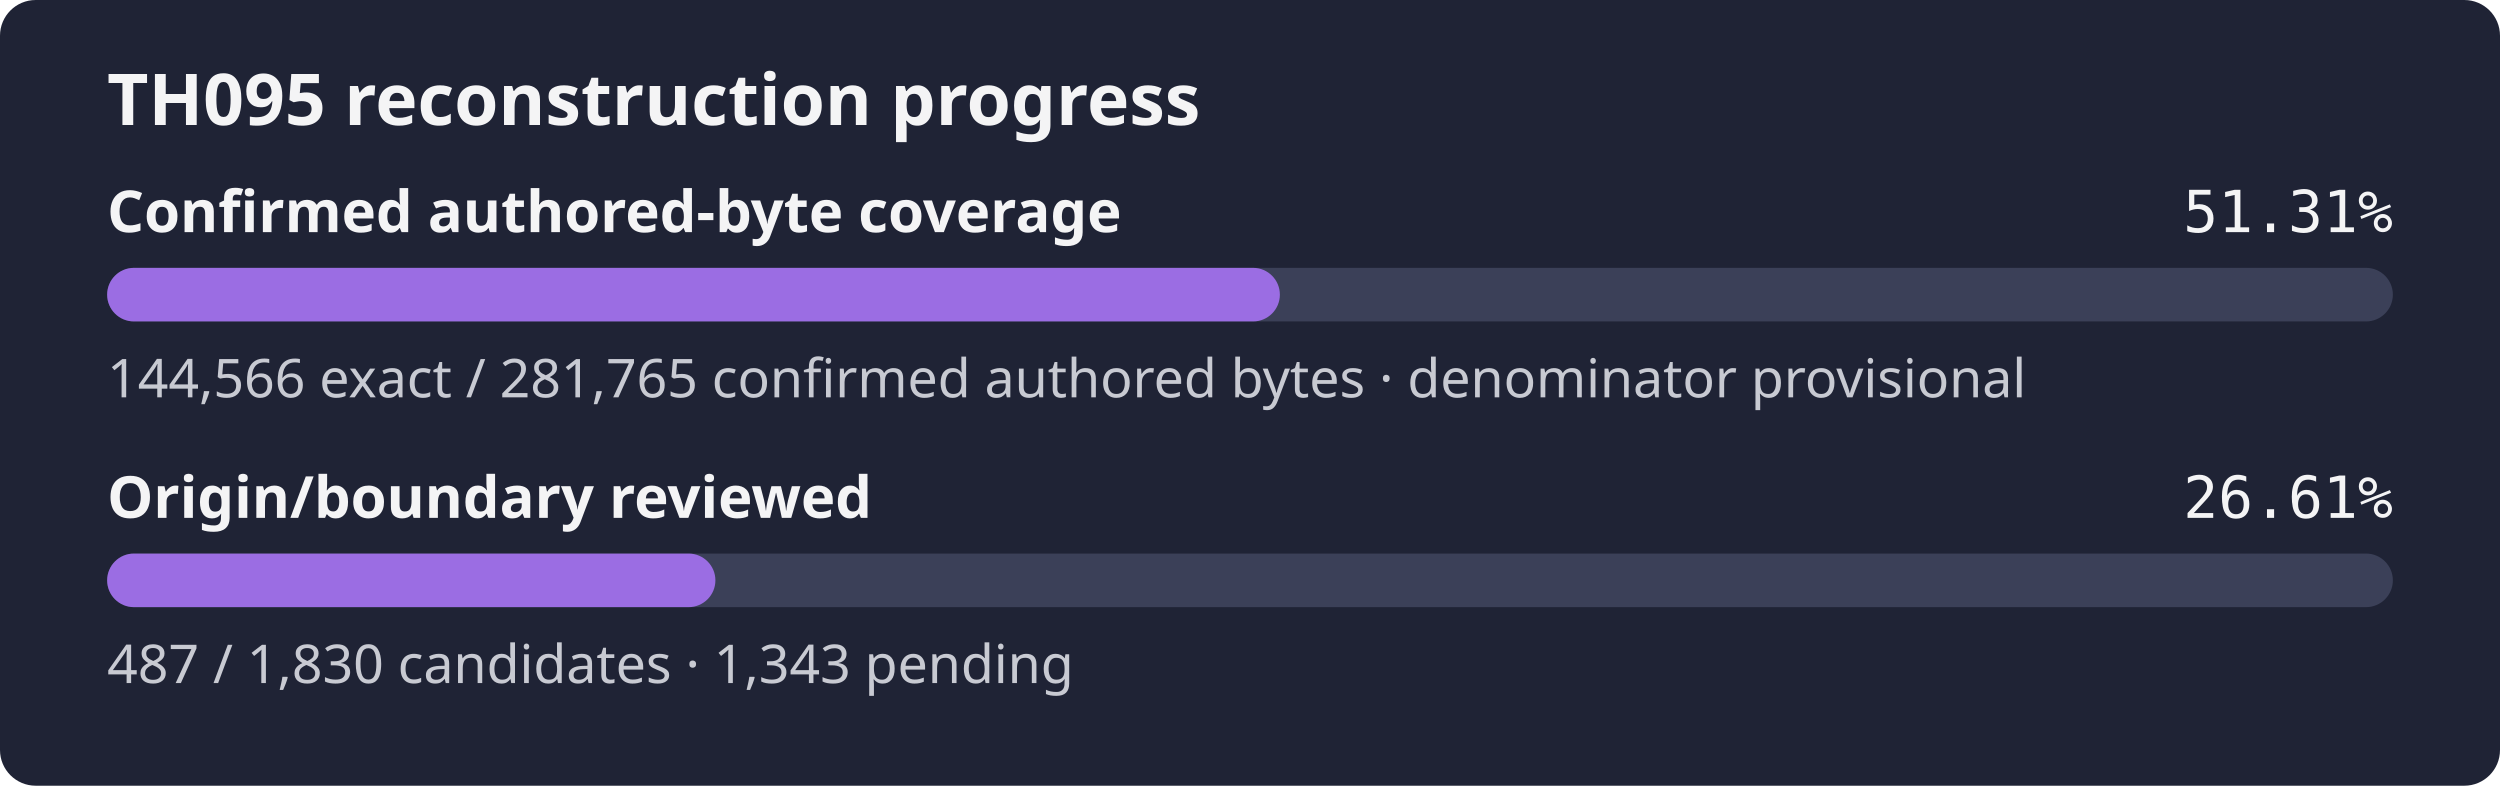
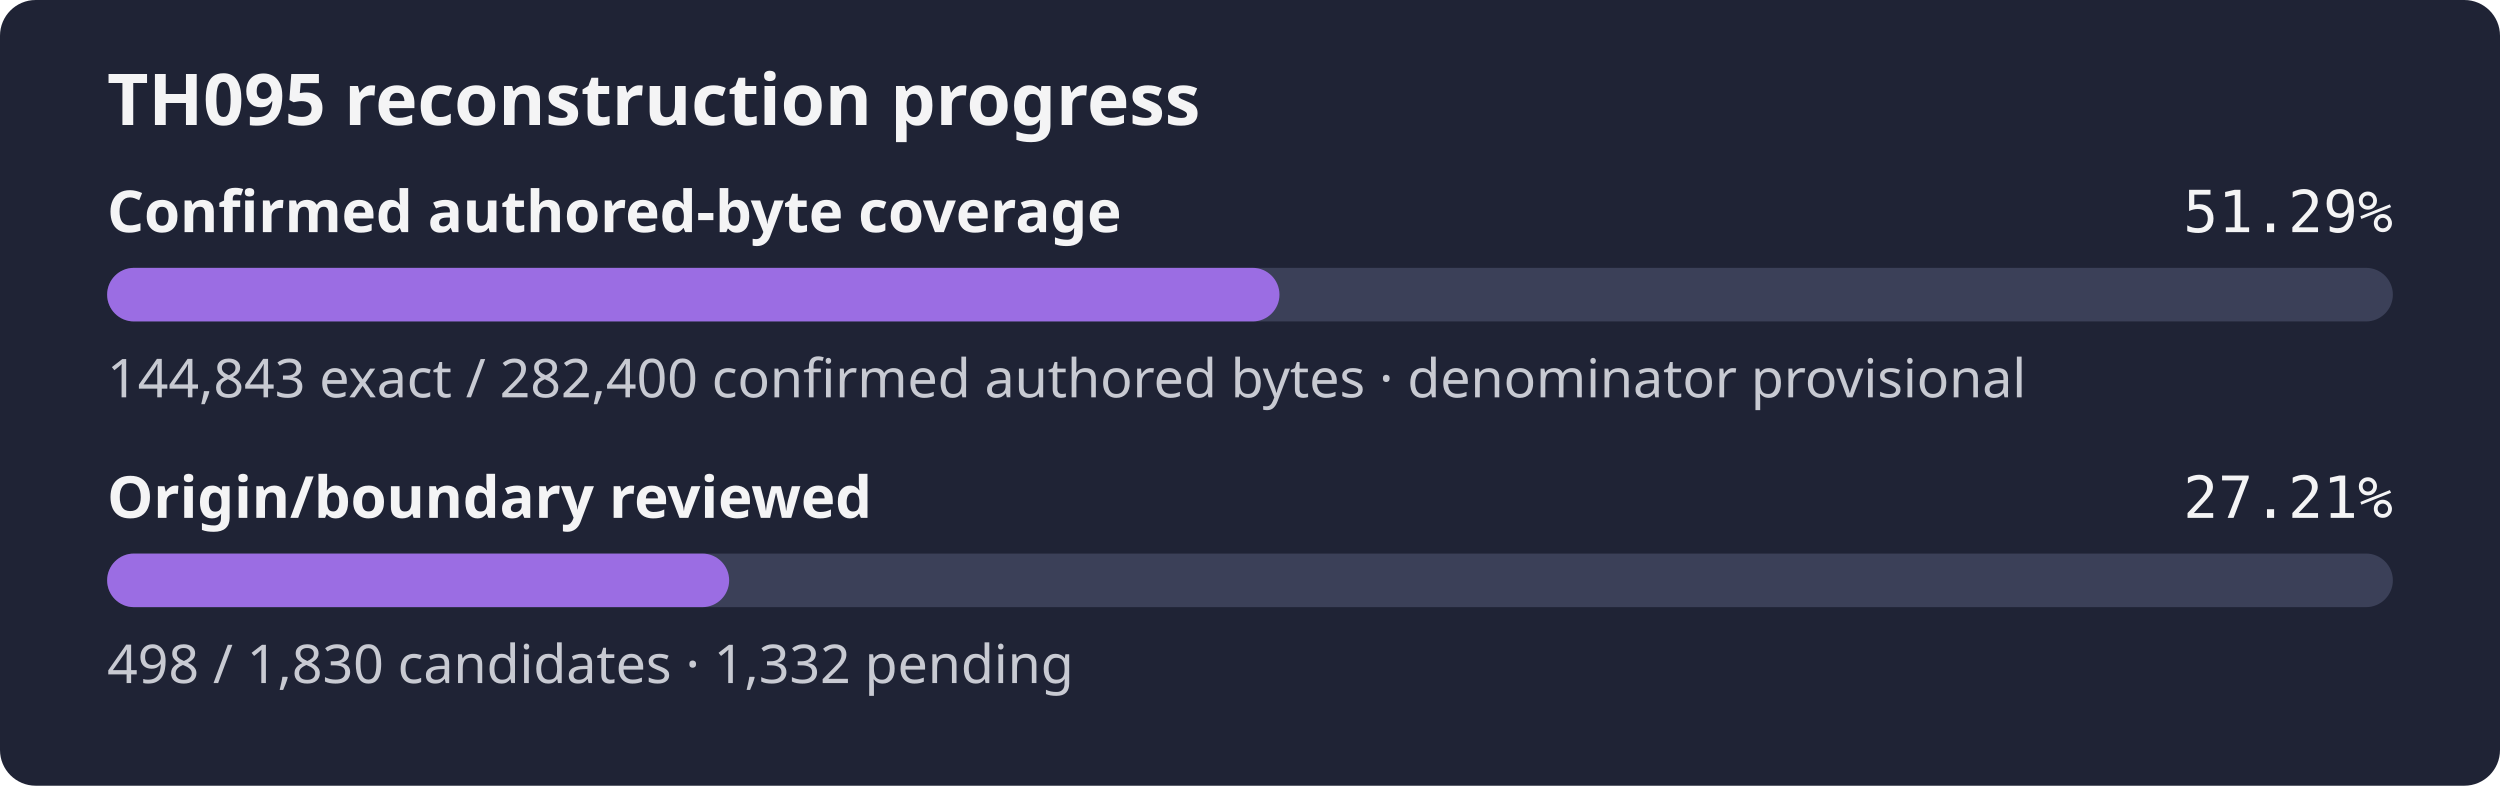
- <svg xmlns="http://www.w3.org/2000/svg" width="560" height="176" role="img" aria-label="TH095 reconstruction progress: 51.31% of the confirmed authored-byte set is exact, origin review 26.61%">
+ <svg xmlns="http://www.w3.org/2000/svg" width="560" height="176" role="img" aria-label="TH095 reconstruction progress: 51.29% of the confirmed authored-byte set is exact, origin review 27.21%">
  <rect width="560" height="176" rx="8" fill="#1f2335" />
  <text x="24" y="28" fill="#f4f4f5" font-family="sans-serif" font-size="16" font-weight="600">TH095 reconstruction progress</text>
  <text x="24" y="52" fill="#f4f4f5" font-family="sans-serif" font-size="13" font-weight="600">Confirmed authored-byte coverage</text>
-   <text x="536" y="52" fill="#f4f4f5" text-anchor="end" font-family="monospace" font-size="13">51.31%</text>
+   <text x="536" y="52" fill="#f4f4f5" text-anchor="end" font-family="monospace" font-size="13">51.29%</text>
  <rect x="24" y="60" width="512" height="12" rx="6" fill="#3b4058" />
-   <rect x="24" y="60" width="262.69" height="12" rx="6" fill="#9b6de3" />
-   <text x="24" y="89" fill="#c8cad2" font-family="sans-serif" font-size="12">144,566 exact / 281,765 confirmed authored bytes · denominator provisional</text>
+   <rect x="24" y="60" width="262.60" height="12" rx="6" fill="#9b6de3" />
+   <text x="24" y="89" fill="#c8cad2" font-family="sans-serif" font-size="12">144,843 exact / 282,400 confirmed authored bytes · denominator provisional</text>
  <text x="24" y="116" fill="#f4f4f5" font-family="sans-serif" font-size="13" font-weight="600">Origin/boundary reviewed</text>
-   <text x="536" y="116" fill="#f4f4f5" text-anchor="end" font-family="monospace" font-size="13">26.61%</text>
+   <text x="536" y="116" fill="#f4f4f5" text-anchor="end" font-family="monospace" font-size="13">27.21%</text>
  <rect x="24" y="124" width="512" height="12" rx="6" fill="#3b4058" />
-   <rect x="24" y="124" width="136.25" height="12" rx="6" fill="#9b6de3" />
-   <text x="24" y="153" fill="#c8cad2" font-family="sans-serif" font-size="12">487 / 1,830 candidates · 1,343 pending</text>
+   <rect x="24" y="124" width="139.33" height="12" rx="6" fill="#9b6de3" />
+   <text x="24" y="153" fill="#c8cad2" font-family="sans-serif" font-size="12">498 / 1,830 candidates · 1,332 pending</text>
</svg>
